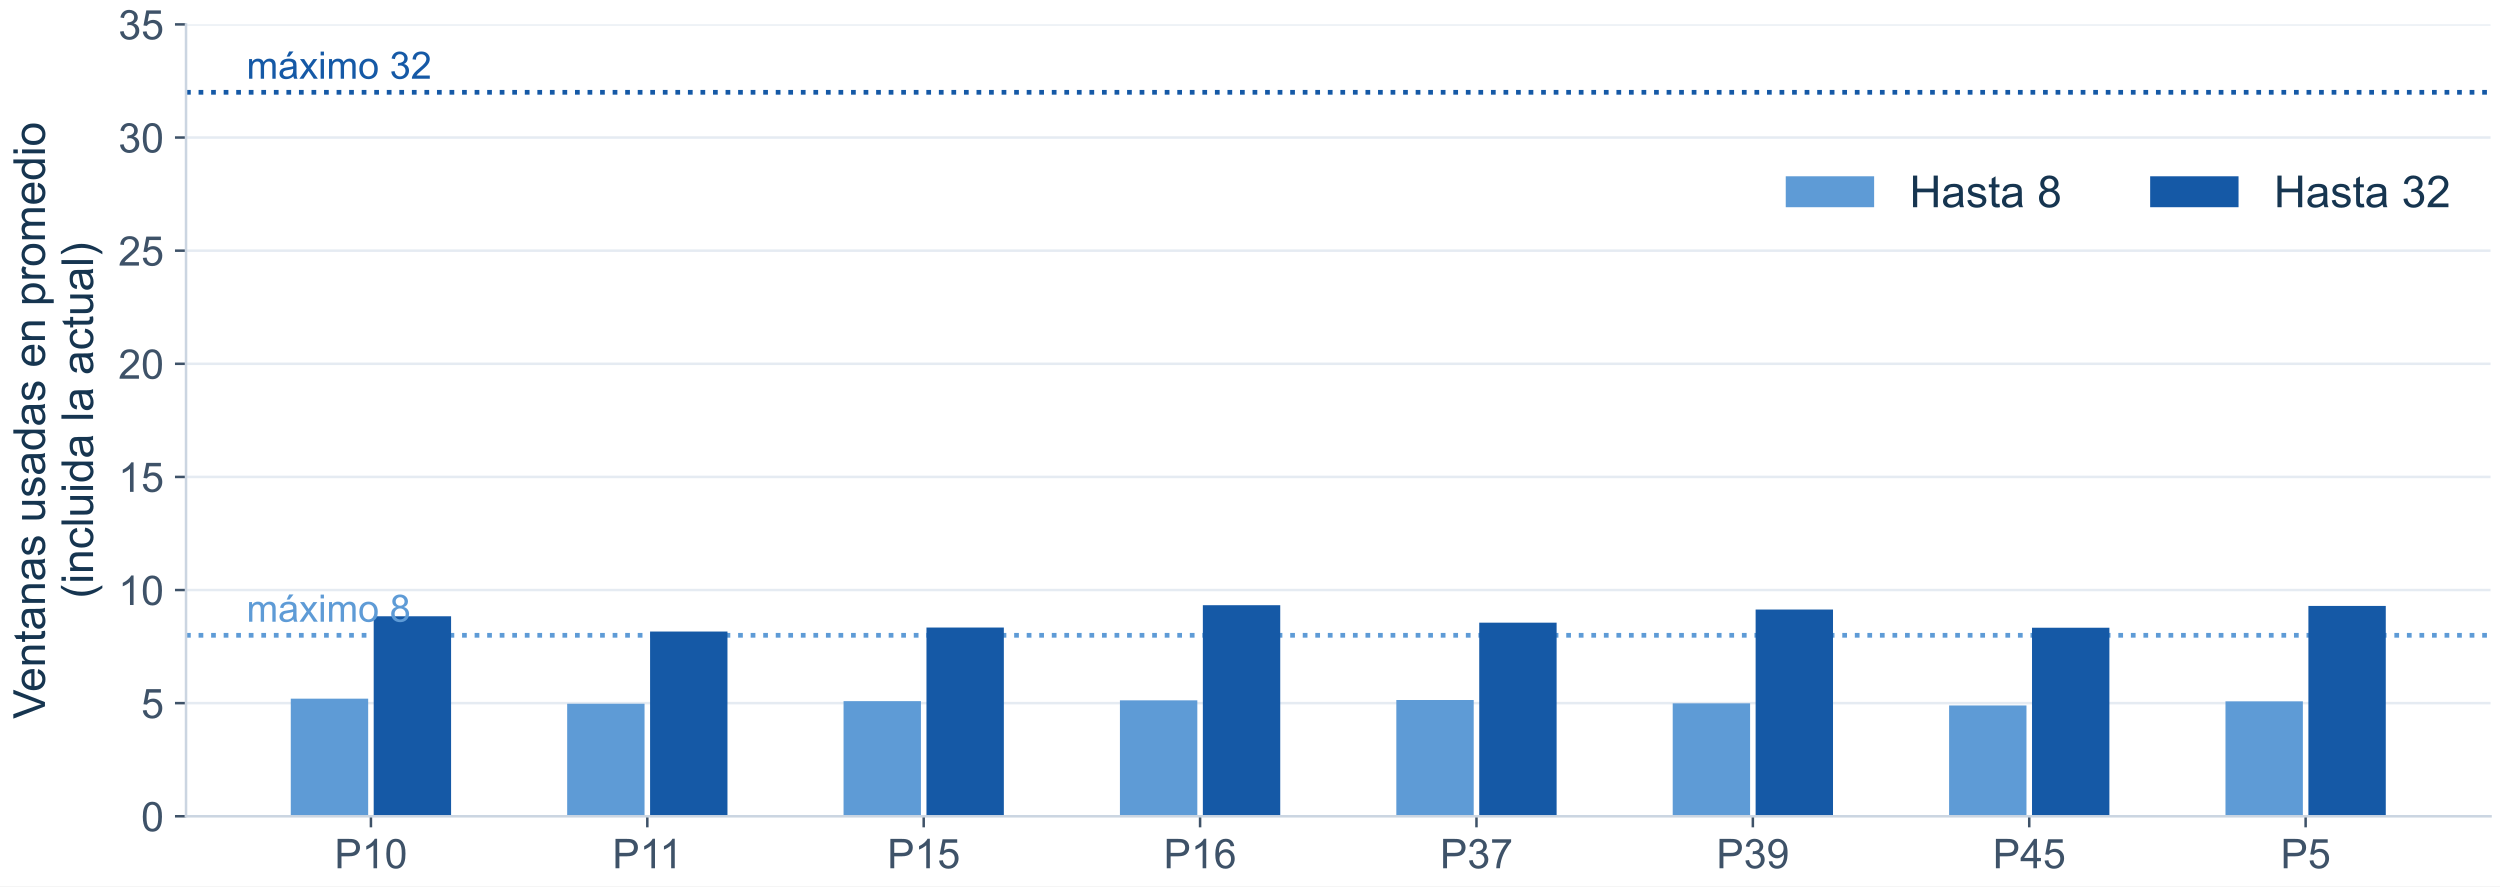
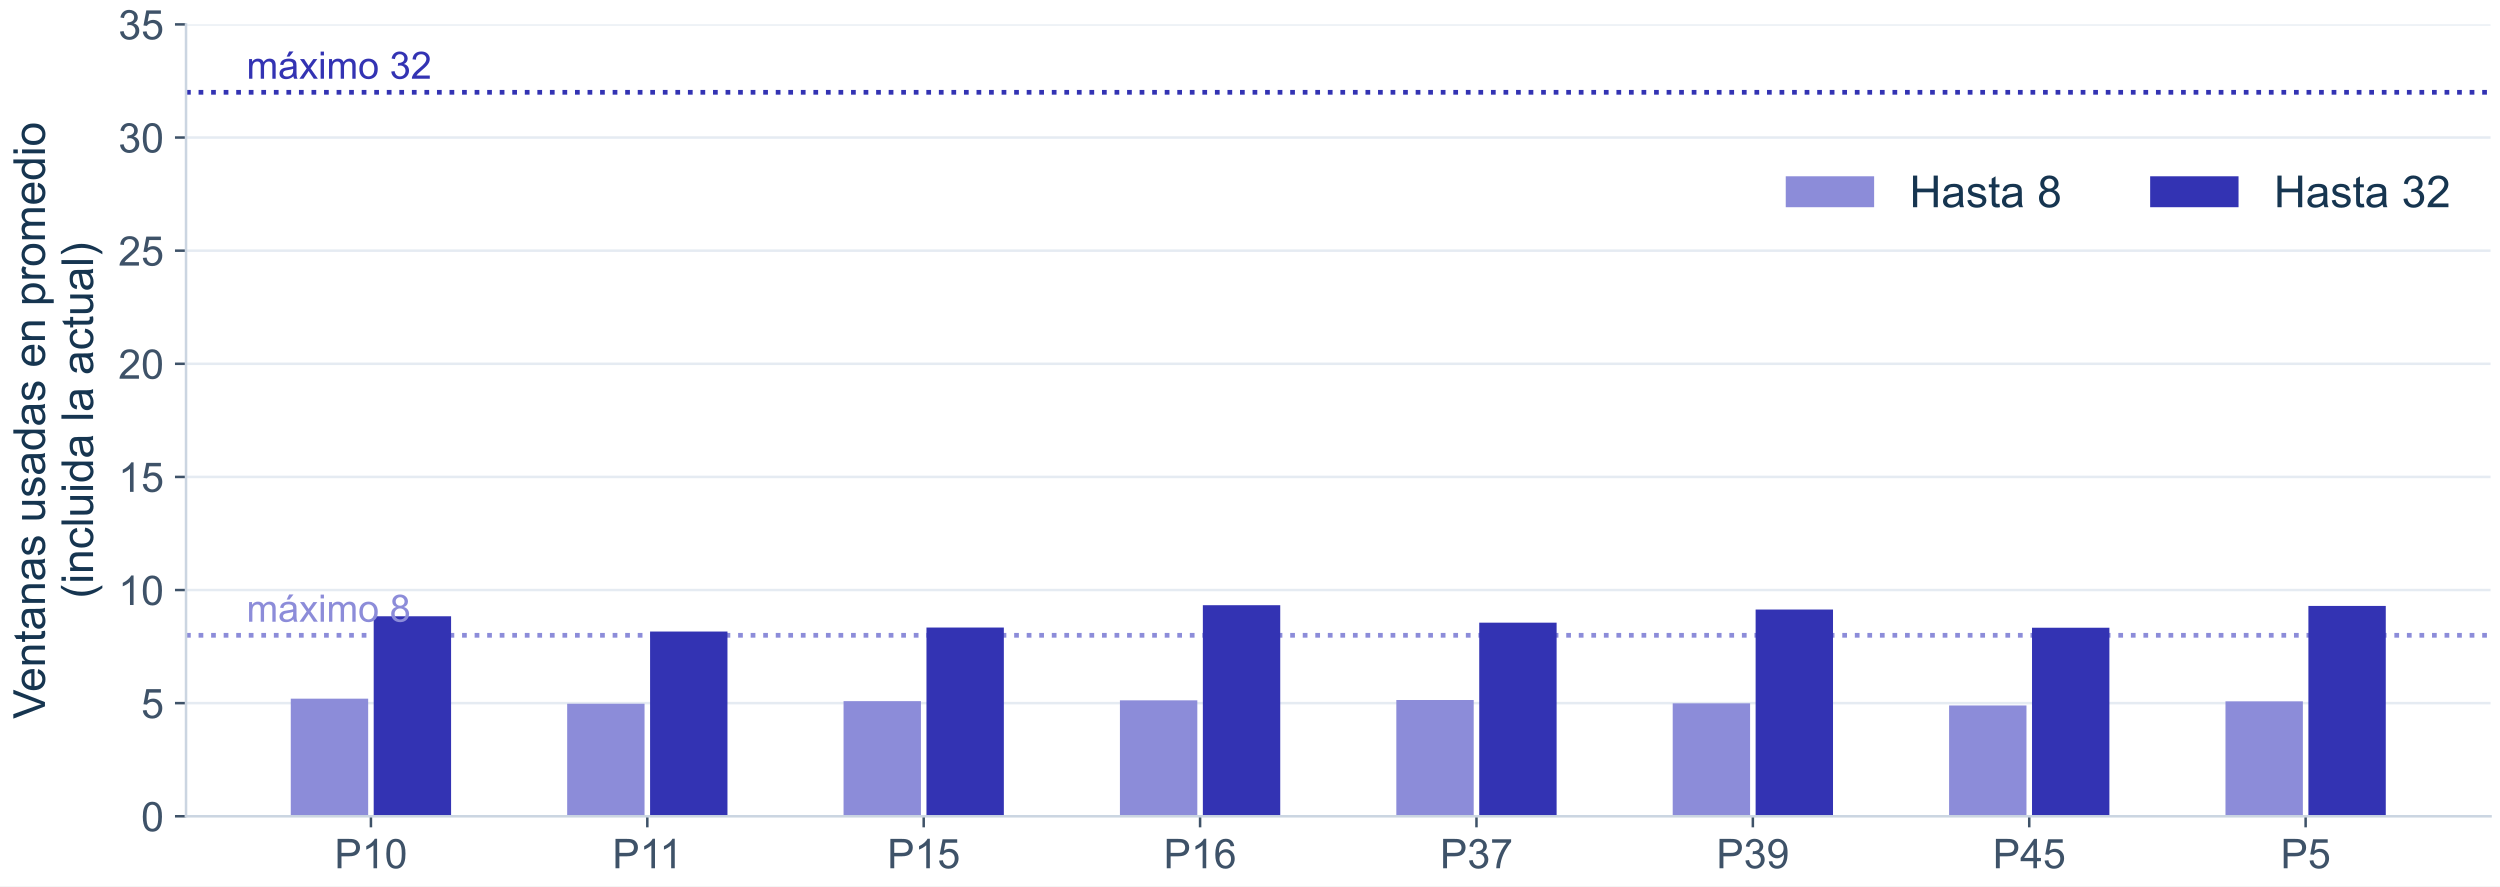
<svg xmlns="http://www.w3.org/2000/svg" xmlns:xlink="http://www.w3.org/1999/xlink" width="792pt" height="280.8pt" viewBox="0 0 792 280.8" version="1.1">
  <defs>
    <style type="text/css">*{stroke-linejoin: round; stroke-linecap: butt}</style>
  </defs>
  <g id="figure_1">
    <g id="patch_1">
      <path d="M 0 280.8  L 792 280.8  L 792 0  L 0 0  z " style="fill: #ffffff" />
    </g>
    <g id="axes_1">
      <g id="patch_2">
        <path d="M 58.934 258.6  L 789 258.6  L 789 7.732  L 58.934 7.732  z " style="fill: #ffffff" />
      </g>
      <g id="matplotlib.axis_1">
        <g id="xtick_1">
          <g id="line2d_1">
            <defs>
-               <path id="m95465fc41f" d="M 0 0  L 0 3.5  " style="stroke: #3e5268; stroke-width: 0.8" />
+               <path id="m0953c3f33c" d="M 0 0  L 0 3.5  " style="stroke: #3e5268; stroke-width: 0.8" />
            </defs>
            <g>
-               <use xlink:href="#m95465fc41f" x="117.51" y="258.6" style="fill: #3e5268; stroke: #3e5268; stroke-width: 0.8" />
+               <use xlink:href="#m0953c3f33c" x="117.51" y="258.6" style="fill: #3e5268; stroke: #3e5268; stroke-width: 0.8" />
            </g>
          </g>
          <g id="text_1">
            <g style="fill: #3e5268" transform="translate(105.9455 275.0639) scale(0.13 -0.13)">
              <defs>
                <path id="ArialMT-33" d="M 494 0  L 494 4581  L 2222 4581  Q 2678 4581 2919 4538  Q 3256 4481 3484 4323  Q 3713 4166 3852 3881  Q 3991 3597 3991 3256  Q 3991 2672 3619 2267  Q 3247 1863 2275 1863  L 1100 1863  L 1100 0  L 494 0  z M 1100 2403  L 2284 2403  Q 2872 2403 3119 2622  Q 3366 2841 3366 3238  Q 3366 3525 3220 3729  Q 3075 3934 2838 4000  Q 2684 4041 2272 4041  L 1100 4041  L 1100 2403  z " transform="scale(0.015625)" />
                <path id="ArialMT-14" d="M 2384 0  L 1822 0  L 1822 3584  Q 1619 3391 1289 3197  Q 959 3003 697 2906  L 697 3450  Q 1169 3672 1522 3987  Q 1875 4303 2022 4600  L 2384 4600  L 2384 0  z " transform="scale(0.015625)" />
                <path id="ArialMT-13" d="M 266 2259  Q 266 3072 433 3567  Q 600 4063 929 4331  Q 1259 4600 1759 4600  Q 2128 4600 2406 4451  Q 2684 4303 2865 4023  Q 3047 3744 3150 3342  Q 3253 2941 3253 2259  Q 3253 1453 3087 958  Q 2922 463 2592 192  Q 2263 -78 1759 -78  Q 1097 -78 719 397  Q 266 969 266 2259  z M 844 2259  Q 844 1131 1108 757  Q 1372 384 1759 384  Q 2147 384 2411 759  Q 2675 1134 2675 2259  Q 2675 3391 2411 3762  Q 2147 4134 1753 4134  Q 1366 4134 1134 3806  Q 844 3388 844 2259  z " transform="scale(0.015625)" />
              </defs>
              <use xlink:href="#ArialMT-33" />
              <use xlink:href="#ArialMT-14" transform="translate(66.70312 0)" />
              <use xlink:href="#ArialMT-13" transform="translate(122.3125 0)" />
            </g>
          </g>
        </g>
        <g id="xtick_2">
          <g id="line2d_2">
            <g>
-               <use xlink:href="#m95465fc41f" x="205.069" y="258.6" style="fill: #3e5268; stroke: #3e5268; stroke-width: 0.8" />
+               <use xlink:href="#m0953c3f33c" x="205.069" y="258.6" style="fill: #3e5268; stroke: #3e5268; stroke-width: 0.8" />
            </g>
          </g>
          <g id="text_2">
            <g style="fill: #3e5268" transform="translate(193.9869 275.0639) scale(0.13 -0.13)">
              <use xlink:href="#ArialMT-33" />
              <use xlink:href="#ArialMT-14" transform="translate(66.70312 0)" />
              <use xlink:href="#ArialMT-14" transform="translate(114.8906 0)" />
            </g>
          </g>
        </g>
        <g id="xtick_3">
          <g id="line2d_3">
            <g>
-               <use xlink:href="#m95465fc41f" x="292.628" y="258.6" style="fill: #3e5268; stroke: #3e5268; stroke-width: 0.8" />
+               <use xlink:href="#m0953c3f33c" x="292.628" y="258.6" style="fill: #3e5268; stroke: #3e5268; stroke-width: 0.8" />
            </g>
          </g>
          <g id="text_3">
            <g style="fill: #3e5268" transform="translate(281.0634 275.0639) scale(0.13 -0.13)">
              <defs>
                <path id="ArialMT-18" d="M 266 1200  L 856 1250  Q 922 819 1161 601  Q 1400 384 1738 384  Q 2144 384 2425 690  Q 2706 997 2706 1503  Q 2706 1984 2436 2262  Q 2166 2541 1728 2541  Q 1456 2541 1237 2417  Q 1019 2294 894 2097  L 366 2166  L 809 4519  L 3088 4519  L 3088 3981  L 1259 3981  L 1013 2750  Q 1425 3038 1878 3038  Q 2478 3038 2890 2622  Q 3303 2206 3303 1553  Q 3303 931 2941 478  Q 2500 -78 1738 -78  Q 1113 -78 717 272  Q 322 622 266 1200  z " transform="scale(0.015625)" />
              </defs>
              <use xlink:href="#ArialMT-33" />
              <use xlink:href="#ArialMT-14" transform="translate(66.70312 0)" />
              <use xlink:href="#ArialMT-18" transform="translate(122.3125 0)" />
            </g>
          </g>
        </g>
        <g id="xtick_4">
          <g id="line2d_4">
            <g>
-               <use xlink:href="#m95465fc41f" x="380.187" y="258.6" style="fill: #3e5268; stroke: #3e5268; stroke-width: 0.8" />
+               <use xlink:href="#m0953c3f33c" x="380.187" y="258.6" style="fill: #3e5268; stroke: #3e5268; stroke-width: 0.8" />
            </g>
          </g>
          <g id="text_4">
            <g style="fill: #3e5268" transform="translate(368.6223 275.0639) scale(0.13 -0.13)">
              <defs>
                <path id="ArialMT-19" d="M 3184 3459  L 2625 3416  Q 2550 3747 2413 3897  Q 2184 4138 1850 4138  Q 1581 4138 1378 3988  Q 1113 3794 959 3422  Q 806 3050 800 2363  Q 1003 2672 1297 2822  Q 1591 2972 1913 2972  Q 2475 2972 2870 2558  Q 3266 2144 3266 1488  Q 3266 1056 3080 686  Q 2894 316 2569 119  Q 2244 -78 1831 -78  Q 1128 -78 684 439  Q 241 956 241 2144  Q 241 3472 731 4075  Q 1159 4600 1884 4600  Q 2425 4600 2770 4297  Q 3116 3994 3184 3459  z M 888 1484  Q 888 1194 1011 928  Q 1134 663 1356 523  Q 1578 384 1822 384  Q 2178 384 2434 671  Q 2691 959 2691 1453  Q 2691 1928 2437 2201  Q 2184 2475 1800 2475  Q 1419 2475 1153 2201  Q 888 1928 888 1484  z " transform="scale(0.015625)" />
              </defs>
              <use xlink:href="#ArialMT-33" />
              <use xlink:href="#ArialMT-14" transform="translate(66.70312 0)" />
              <use xlink:href="#ArialMT-19" transform="translate(122.3125 0)" />
            </g>
          </g>
        </g>
        <g id="xtick_5">
          <g id="line2d_5">
            <g>
-               <use xlink:href="#m95465fc41f" x="467.746" y="258.6" style="fill: #3e5268; stroke: #3e5268; stroke-width: 0.8" />
+               <use xlink:href="#m0953c3f33c" x="467.746" y="258.6" style="fill: #3e5268; stroke: #3e5268; stroke-width: 0.8" />
            </g>
          </g>
          <g id="text_5">
            <g style="fill: #3e5268" transform="translate(456.1812 275.0639) scale(0.13 -0.13)">
              <defs>
                <path id="ArialMT-16" d="M 269 1209  L 831 1284  Q 928 806 1161 595  Q 1394 384 1728 384  Q 2125 384 2398 659  Q 2672 934 2672 1341  Q 2672 1728 2419 1979  Q 2166 2231 1775 2231  Q 1616 2231 1378 2169  L 1441 2663  Q 1497 2656 1531 2656  Q 1891 2656 2178 2843  Q 2466 3031 2466 3422  Q 2466 3731 2256 3934  Q 2047 4138 1716 4138  Q 1388 4138 1169 3931  Q 950 3725 888 3313  L 325 3413  Q 428 3978 793 4289  Q 1159 4600 1703 4600  Q 2078 4600 2393 4439  Q 2709 4278 2876 4000  Q 3044 3722 3044 3409  Q 3044 3113 2884 2869  Q 2725 2625 2413 2481  Q 2819 2388 3044 2092  Q 3269 1797 3269 1353  Q 3269 753 2831 336  Q 2394 -81 1725 -81  Q 1122 -81 723 278  Q 325 638 269 1209  z " transform="scale(0.015625)" />
                <path id="ArialMT-1a" d="M 303 3981  L 303 4522  L 3269 4522  L 3269 4084  Q 2831 3619 2401 2847  Q 1972 2075 1738 1259  Q 1569 684 1522 0  L 944 0  Q 953 541 1156 1306  Q 1359 2072 1739 2783  Q 2119 3494 2547 3981  L 303 3981  z " transform="scale(0.015625)" />
              </defs>
              <use xlink:href="#ArialMT-33" />
              <use xlink:href="#ArialMT-16" transform="translate(66.70312 0)" />
              <use xlink:href="#ArialMT-1a" transform="translate(122.3125 0)" />
            </g>
          </g>
        </g>
        <g id="xtick_6">
          <g id="line2d_6">
            <g>
-               <use xlink:href="#m95465fc41f" x="555.305" y="258.6" style="fill: #3e5268; stroke: #3e5268; stroke-width: 0.8" />
+               <use xlink:href="#m0953c3f33c" x="555.305" y="258.6" style="fill: #3e5268; stroke: #3e5268; stroke-width: 0.8" />
            </g>
          </g>
          <g id="text_6">
            <g style="fill: #3e5268" transform="translate(543.7401 275.0639) scale(0.13 -0.13)">
              <defs>
                <path id="ArialMT-1c" d="M 350 1059  L 891 1109  Q 959 728 1153 556  Q 1347 384 1650 384  Q 1909 384 2104 503  Q 2300 622 2425 820  Q 2550 1019 2634 1356  Q 2719 1694 2719 2044  Q 2719 2081 2716 2156  Q 2547 1888 2255 1720  Q 1963 1553 1622 1553  Q 1053 1553 659 1965  Q 266 2378 266 3053  Q 266 3750 677 4175  Q 1088 4600 1706 4600  Q 2153 4600 2523 4359  Q 2894 4119 3086 3673  Q 3278 3228 3278 2384  Q 3278 1506 3087 986  Q 2897 466 2520 194  Q 2144 -78 1638 -78  Q 1100 -78 759 220  Q 419 519 350 1059  z M 2653 3081  Q 2653 3566 2395 3850  Q 2138 4134 1775 4134  Q 1400 4134 1122 3828  Q 844 3522 844 3034  Q 844 2597 1108 2323  Q 1372 2050 1759 2050  Q 2150 2050 2401 2323  Q 2653 2597 2653 3081  z " transform="scale(0.015625)" />
              </defs>
              <use xlink:href="#ArialMT-33" />
              <use xlink:href="#ArialMT-16" transform="translate(66.70312 0)" />
              <use xlink:href="#ArialMT-1c" transform="translate(122.3125 0)" />
            </g>
          </g>
        </g>
        <g id="xtick_7">
          <g id="line2d_7">
            <g>
-               <use xlink:href="#m95465fc41f" x="642.864" y="258.6" style="fill: #3e5268; stroke: #3e5268; stroke-width: 0.8" />
+               <use xlink:href="#m0953c3f33c" x="642.864" y="258.6" style="fill: #3e5268; stroke: #3e5268; stroke-width: 0.8" />
            </g>
          </g>
          <g id="text_7">
            <g style="fill: #3e5268" transform="translate(631.299 275.0639) scale(0.13 -0.13)">
              <defs>
                <path id="ArialMT-17" d="M 2069 0  L 2069 1097  L 81 1097  L 81 1613  L 2172 4581  L 2631 4581  L 2631 1613  L 3250 1613  L 3250 1097  L 2631 1097  L 2631 0  L 2069 0  z M 2069 1613  L 2069 3678  L 634 1613  L 2069 1613  z " transform="scale(0.015625)" />
              </defs>
              <use xlink:href="#ArialMT-33" />
              <use xlink:href="#ArialMT-17" transform="translate(66.70312 0)" />
              <use xlink:href="#ArialMT-18" transform="translate(122.3125 0)" />
            </g>
          </g>
        </g>
        <g id="xtick_8">
          <g id="line2d_8">
            <g>
-               <use xlink:href="#m95465fc41f" x="730.423" y="258.6" style="fill: #3e5268; stroke: #3e5268; stroke-width: 0.8" />
+               <use xlink:href="#m0953c3f33c" x="730.423" y="258.6" style="fill: #3e5268; stroke: #3e5268; stroke-width: 0.8" />
            </g>
          </g>
          <g id="text_8">
            <g style="fill: #3e5268" transform="translate(722.4725 275.0639) scale(0.13 -0.13)">
              <use xlink:href="#ArialMT-33" />
              <use xlink:href="#ArialMT-18" transform="translate(66.70312 0)" />
            </g>
          </g>
        </g>
      </g>
      <g id="matplotlib.axis_2">
        <g id="ytick_1">
          <g id="line2d_9">
-             <path d="M 58.934 258.6  L 789 258.6  " clip-path="url(#p3e36b0974a)" style="fill: none; stroke: #e5ebf2; stroke-width: 0.8; stroke-linecap: square" />
+             <path d="M 58.934 258.6  L 789 258.6  " clip-path="url(#pdff9486989)" style="fill: none; stroke: #e5ebf2; stroke-width: 0.8; stroke-linecap: square" />
          </g>
          <g id="line2d_10">
            <defs>
-               <path id="ma6f03c4568" d="M 0 0  L -3.5 0  " style="stroke: #3e5268; stroke-width: 0.8" />
+               <path id="m331d950fe9" d="M 0 0  L -3.5 0  " style="stroke: #3e5268; stroke-width: 0.8" />
            </defs>
            <g>
-               <use xlink:href="#ma6f03c4568" x="58.934" y="258.6" style="fill: #3e5268; stroke: #3e5268; stroke-width: 0.8" />
+               <use xlink:href="#m331d950fe9" x="58.934" y="258.6" style="fill: #3e5268; stroke: #3e5268; stroke-width: 0.8" />
            </g>
          </g>
          <g id="text_9">
            <g style="fill: #3e5268" transform="translate(44.70434 263.3317) scale(0.13 -0.13)">
              <use xlink:href="#ArialMT-13" />
            </g>
          </g>
        </g>
        <g id="ytick_2">
          <g id="line2d_11">
-             <path d="M 58.934 222.761  L 789 222.761  " clip-path="url(#p3e36b0974a)" style="fill: none; stroke: #e5ebf2; stroke-width: 0.8; stroke-linecap: square" />
+             <path d="M 58.934 222.761  L 789 222.761  " clip-path="url(#pdff9486989)" style="fill: none; stroke: #e5ebf2; stroke-width: 0.8; stroke-linecap: square" />
          </g>
          <g id="line2d_12">
            <g>
-               <use xlink:href="#ma6f03c4568" x="58.934" y="222.761" style="fill: #3e5268; stroke: #3e5268; stroke-width: 0.8" />
+               <use xlink:href="#m331d950fe9" x="58.934" y="222.761" style="fill: #3e5268; stroke: #3e5268; stroke-width: 0.8" />
            </g>
          </g>
          <g id="text_10">
            <g style="fill: #3e5268" transform="translate(44.70434 227.4936) scale(0.13 -0.13)">
              <use xlink:href="#ArialMT-18" />
            </g>
          </g>
        </g>
        <g id="ytick_3">
          <g id="line2d_13">
-             <path d="M 58.934 186.923  L 789 186.923  " clip-path="url(#p3e36b0974a)" style="fill: none; stroke: #e5ebf2; stroke-width: 0.8; stroke-linecap: square" />
+             <path d="M 58.934 186.923  L 789 186.923  " clip-path="url(#pdff9486989)" style="fill: none; stroke: #e5ebf2; stroke-width: 0.8; stroke-linecap: square" />
          </g>
          <g id="line2d_14">
            <g>
-               <use xlink:href="#ma6f03c4568" x="58.934" y="186.923" style="fill: #3e5268; stroke: #3e5268; stroke-width: 0.8" />
+               <use xlink:href="#m331d950fe9" x="58.934" y="186.923" style="fill: #3e5268; stroke: #3e5268; stroke-width: 0.8" />
            </g>
          </g>
          <g id="text_11">
            <g style="fill: #3e5268" transform="translate(37.47512 191.6554) scale(0.13 -0.13)">
              <use xlink:href="#ArialMT-14" />
              <use xlink:href="#ArialMT-13" transform="translate(55.60938 0)" />
            </g>
          </g>
        </g>
        <g id="ytick_4">
          <g id="line2d_15">
-             <path d="M 58.934 151.085  L 789 151.085  " clip-path="url(#p3e36b0974a)" style="fill: none; stroke: #e5ebf2; stroke-width: 0.8; stroke-linecap: square" />
+             <path d="M 58.934 151.085  L 789 151.085  " clip-path="url(#pdff9486989)" style="fill: none; stroke: #e5ebf2; stroke-width: 0.8; stroke-linecap: square" />
          </g>
          <g id="line2d_16">
            <g>
-               <use xlink:href="#ma6f03c4568" x="58.934" y="151.085" style="fill: #3e5268; stroke: #3e5268; stroke-width: 0.8" />
+               <use xlink:href="#m331d950fe9" x="58.934" y="151.085" style="fill: #3e5268; stroke: #3e5268; stroke-width: 0.8" />
            </g>
          </g>
          <g id="text_12">
            <g style="fill: #3e5268" transform="translate(37.47512 155.8173) scale(0.13 -0.13)">
              <use xlink:href="#ArialMT-14" />
              <use xlink:href="#ArialMT-18" transform="translate(55.60938 0)" />
            </g>
          </g>
        </g>
        <g id="ytick_5">
          <g id="line2d_17">
-             <path d="M 58.934 115.247  L 789 115.247  " clip-path="url(#p3e36b0974a)" style="fill: none; stroke: #e5ebf2; stroke-width: 0.8; stroke-linecap: square" />
+             <path d="M 58.934 115.247  L 789 115.247  " clip-path="url(#pdff9486989)" style="fill: none; stroke: #e5ebf2; stroke-width: 0.8; stroke-linecap: square" />
          </g>
          <g id="line2d_18">
            <g>
-               <use xlink:href="#ma6f03c4568" x="58.934" y="115.247" style="fill: #3e5268; stroke: #3e5268; stroke-width: 0.8" />
+               <use xlink:href="#m331d950fe9" x="58.934" y="115.247" style="fill: #3e5268; stroke: #3e5268; stroke-width: 0.8" />
            </g>
          </g>
          <g id="text_13">
            <g style="fill: #3e5268" transform="translate(37.47512 119.9791) scale(0.13 -0.13)">
              <defs>
                <path id="ArialMT-15" d="M 3222 541  L 3222 0  L 194 0  Q 188 203 259 391  Q 375 700 629 1000  Q 884 1300 1366 1694  Q 2113 2306 2375 2664  Q 2638 3022 2638 3341  Q 2638 3675 2398 3904  Q 2159 4134 1775 4134  Q 1369 4134 1125 3890  Q 881 3647 878 3216  L 300 3275  Q 359 3922 746 4261  Q 1134 4600 1788 4600  Q 2447 4600 2831 4234  Q 3216 3869 3216 3328  Q 3216 3053 3103 2787  Q 2991 2522 2730 2228  Q 2469 1934 1863 1422  Q 1356 997 1212 845  Q 1069 694 975 541  L 3222 541  z " transform="scale(0.015625)" />
              </defs>
              <use xlink:href="#ArialMT-15" />
              <use xlink:href="#ArialMT-13" transform="translate(55.60938 0)" />
            </g>
          </g>
        </g>
        <g id="ytick_6">
          <g id="line2d_19">
-             <path d="M 58.934 79.409  L 789 79.409  " clip-path="url(#p3e36b0974a)" style="fill: none; stroke: #e5ebf2; stroke-width: 0.8; stroke-linecap: square" />
+             <path d="M 58.934 79.409  L 789 79.409  " clip-path="url(#pdff9486989)" style="fill: none; stroke: #e5ebf2; stroke-width: 0.8; stroke-linecap: square" />
          </g>
          <g id="line2d_20">
            <g>
-               <use xlink:href="#ma6f03c4568" x="58.934" y="79.409" style="fill: #3e5268; stroke: #3e5268; stroke-width: 0.8" />
+               <use xlink:href="#m331d950fe9" x="58.934" y="79.409" style="fill: #3e5268; stroke: #3e5268; stroke-width: 0.8" />
            </g>
          </g>
          <g id="text_14">
            <g style="fill: #3e5268" transform="translate(37.47512 84.14092) scale(0.13 -0.13)">
              <use xlink:href="#ArialMT-15" />
              <use xlink:href="#ArialMT-18" transform="translate(55.60938 0)" />
            </g>
          </g>
        </g>
        <g id="ytick_7">
          <g id="line2d_21">
-             <path d="M 58.934 43.571  L 789 43.571  " clip-path="url(#p3e36b0974a)" style="fill: none; stroke: #e5ebf2; stroke-width: 0.8; stroke-linecap: square" />
+             <path d="M 58.934 43.571  L 789 43.571  " clip-path="url(#pdff9486989)" style="fill: none; stroke: #e5ebf2; stroke-width: 0.8; stroke-linecap: square" />
          </g>
          <g id="line2d_22">
            <g>
-               <use xlink:href="#ma6f03c4568" x="58.934" y="43.571" style="fill: #3e5268; stroke: #3e5268; stroke-width: 0.8" />
+               <use xlink:href="#m331d950fe9" x="58.934" y="43.571" style="fill: #3e5268; stroke: #3e5268; stroke-width: 0.8" />
            </g>
          </g>
          <g id="text_15">
            <g style="fill: #3e5268" transform="translate(37.47512 48.30276) scale(0.13 -0.13)">
              <use xlink:href="#ArialMT-16" />
              <use xlink:href="#ArialMT-13" transform="translate(55.60938 0)" />
            </g>
          </g>
        </g>
        <g id="ytick_8">
          <g id="line2d_23">
-             <path d="M 58.934 7.732  L 789 7.732  " clip-path="url(#p3e36b0974a)" style="fill: none; stroke: #e5ebf2; stroke-width: 0.8; stroke-linecap: square" />
+             <path d="M 58.934 7.732  L 789 7.732  " clip-path="url(#pdff9486989)" style="fill: none; stroke: #e5ebf2; stroke-width: 0.8; stroke-linecap: square" />
          </g>
          <g id="line2d_24">
            <g>
-               <use xlink:href="#ma6f03c4568" x="58.934" y="7.732" style="fill: #3e5268; stroke: #3e5268; stroke-width: 0.8" />
+               <use xlink:href="#m331d950fe9" x="58.934" y="7.732" style="fill: #3e5268; stroke: #3e5268; stroke-width: 0.8" />
            </g>
          </g>
          <g id="text_16">
            <g style="fill: #3e5268" transform="translate(37.47512 12.46459) scale(0.13 -0.13)">
              <use xlink:href="#ArialMT-16" />
              <use xlink:href="#ArialMT-18" transform="translate(55.60938 0)" />
            </g>
          </g>
        </g>
        <g id="text_17">
          <g style="fill: #163550" transform="translate(14.24194 227.7272) rotate(-90) scale(0.14 -0.14)">
            <defs>
              <path id="ArialMT-39" d="M 1803 0  L 28 4581  L 684 4581  L 1875 1253  Q 2019 853 2116 503  Q 2222 878 2363 1253  L 3600 4581  L 4219 4581  L 2425 0  L 1803 0  z " transform="scale(0.015625)" />
              <path id="ArialMT-48" d="M 2694 1069  L 3275 997  Q 3138 488 2766 206  Q 2394 -75 1816 -75  Q 1088 -75 661 373  Q 234 822 234 1631  Q 234 2469 665 2931  Q 1097 3394 1784 3394  Q 2450 3394 2872 2941  Q 3294 2488 3294 1666  Q 3294 1616 3291 1516  L 816 1516  Q 847 969 1125 678  Q 1403 388 1819 388  Q 2128 388 2347 550  Q 2566 713 2694 1069  z M 847 1978  L 2700 1978  Q 2663 2397 2488 2606  Q 2219 2931 1791 2931  Q 1403 2931 1139 2672  Q 875 2413 847 1978  z " transform="scale(0.015625)" />
              <path id="ArialMT-51" d="M 422 0  L 422 3319  L 928 3319  L 928 2847  Q 1294 3394 1984 3394  Q 2284 3394 2536 3286  Q 2788 3178 2913 3003  Q 3038 2828 3088 2588  Q 3119 2431 3119 2041  L 3119 0  L 2556 0  L 2556 2019  Q 2556 2363 2490 2533  Q 2425 2703 2258 2804  Q 2091 2906 1866 2906  Q 1506 2906 1245 2678  Q 984 2450 984 1813  L 984 0  L 422 0  z " transform="scale(0.015625)" />
              <path id="ArialMT-57" d="M 1650 503  L 1731 6  Q 1494 -44 1306 -44  Q 1000 -44 831 53  Q 663 150 594 308  Q 525 466 525 972  L 525 2881  L 113 2881  L 113 3319  L 525 3319  L 525 4141  L 1084 4478  L 1084 3319  L 1650 3319  L 1650 2881  L 1084 2881  L 1084 941  Q 1084 700 1114 631  Q 1144 563 1211 522  Q 1278 481 1403 481  Q 1497 481 1650 503  z " transform="scale(0.015625)" />
              <path id="ArialMT-44" d="M 2588 409  Q 2275 144 1986 34  Q 1697 -75 1366 -75  Q 819 -75 525 192  Q 231 459 231 875  Q 231 1119 342 1320  Q 453 1522 633 1644  Q 813 1766 1038 1828  Q 1203 1872 1538 1913  Q 2219 1994 2541 2106  Q 2544 2222 2544 2253  Q 2544 2597 2384 2738  Q 2169 2928 1744 2928  Q 1347 2928 1158 2789  Q 969 2650 878 2297  L 328 2372  Q 403 2725 575 2942  Q 747 3159 1072 3276  Q 1397 3394 1825 3394  Q 2250 3394 2515 3294  Q 2781 3194 2906 3042  Q 3031 2891 3081 2659  Q 3109 2516 3109 2141  L 3109 1391  Q 3109 606 3145 398  Q 3181 191 3288 0  L 2700 0  Q 2613 175 2588 409  z M 2541 1666  Q 2234 1541 1622 1453  Q 1275 1403 1131 1340  Q 988 1278 909 1158  Q 831 1038 831 891  Q 831 666 1001 516  Q 1172 366 1500 366  Q 1825 366 2078 508  Q 2331 650 2450 897  Q 2541 1088 2541 1459  L 2541 1666  z " transform="scale(0.015625)" />
              <path id="ArialMT-56" d="M 197 991  L 753 1078  Q 800 744 1014 566  Q 1228 388 1613 388  Q 2000 388 2187 545  Q 2375 703 2375 916  Q 2375 1106 2209 1216  Q 2094 1291 1634 1406  Q 1016 1563 777 1677  Q 538 1791 414 1992  Q 291 2194 291 2438  Q 291 2659 392 2848  Q 494 3038 669 3163  Q 800 3259 1026 3326  Q 1253 3394 1513 3394  Q 1903 3394 2198 3281  Q 2494 3169 2634 2976  Q 2775 2784 2828 2463  L 2278 2388  Q 2241 2644 2061 2787  Q 1881 2931 1553 2931  Q 1166 2931 1000 2803  Q 834 2675 834 2503  Q 834 2394 903 2306  Q 972 2216 1119 2156  Q 1203 2125 1616 2013  Q 2213 1853 2448 1751  Q 2684 1650 2818 1456  Q 2953 1263 2953 975  Q 2953 694 2789 445  Q 2625 197 2315 61  Q 2006 -75 1616 -75  Q 969 -75 630 194  Q 291 463 197 991  z " transform="scale(0.015625)" />
              <path id="ArialMT-3" transform="scale(0.015625)" />
              <path id="ArialMT-58" d="M 2597 0  L 2597 488  Q 2209 -75 1544 -75  Q 1250 -75 995 37  Q 741 150 617 320  Q 494 491 444 738  Q 409 903 409 1263  L 409 3319  L 972 3319  L 972 1478  Q 972 1038 1006 884  Q 1059 663 1231 536  Q 1403 409 1656 409  Q 1909 409 2131 539  Q 2353 669 2445 892  Q 2538 1116 2538 1541  L 2538 3319  L 3100 3319  L 3100 0  L 2597 0  z " transform="scale(0.015625)" />
              <path id="ArialMT-47" d="M 2575 0  L 2575 419  Q 2259 -75 1647 -75  Q 1250 -75 917 144  Q 584 363 401 755  Q 219 1147 219 1656  Q 219 2153 384 2558  Q 550 2963 881 3178  Q 1213 3394 1622 3394  Q 1922 3394 2156 3267  Q 2391 3141 2538 2938  L 2538 4581  L 3097 4581  L 3097 0  L 2575 0  z M 797 1656  Q 797 1019 1065 703  Q 1334 388 1700 388  Q 2069 388 2326 689  Q 2584 991 2584 1609  Q 2584 2291 2321 2609  Q 2059 2928 1675 2928  Q 1300 2928 1048 2622  Q 797 2316 797 1656  z " transform="scale(0.015625)" />
              <path id="ArialMT-53" d="M 422 -1272  L 422 3319  L 934 3319  L 934 2888  Q 1116 3141 1344 3267  Q 1572 3394 1897 3394  Q 2322 3394 2647 3175  Q 2972 2956 3137 2557  Q 3303 2159 3303 1684  Q 3303 1175 3120 767  Q 2938 359 2589 142  Q 2241 -75 1856 -75  Q 1575 -75 1351 44  Q 1128 163 984 344  L 984 -1272  L 422 -1272  z M 931 1641  Q 931 1000 1190 694  Q 1450 388 1819 388  Q 2194 388 2461 705  Q 2728 1022 2728 1688  Q 2728 2322 2467 2637  Q 2206 2953 1844 2953  Q 1484 2953 1207 2617  Q 931 2281 931 1641  z " transform="scale(0.015625)" />
              <path id="ArialMT-55" d="M 416 0  L 416 3319  L 922 3319  L 922 2816  Q 1116 3169 1280 3281  Q 1444 3394 1641 3394  Q 1925 3394 2219 3213  L 2025 2691  Q 1819 2813 1613 2813  Q 1428 2813 1281 2702  Q 1134 2591 1072 2394  Q 978 2094 978 1738  L 978 0  L 416 0  z " transform="scale(0.015625)" />
              <path id="ArialMT-52" d="M 213 1659  Q 213 2581 725 3025  Q 1153 3394 1769 3394  Q 2453 3394 2887 2945  Q 3322 2497 3322 1706  Q 3322 1066 3130 698  Q 2938 331 2570 128  Q 2203 -75 1769 -75  Q 1072 -75 642 372  Q 213 819 213 1659  z M 791 1659  Q 791 1022 1069 705  Q 1347 388 1769 388  Q 2188 388 2466 706  Q 2744 1025 2744 1678  Q 2744 2294 2464 2611  Q 2184 2928 1769 2928  Q 1347 2928 1069 2612  Q 791 2297 791 1659  z " transform="scale(0.015625)" />
              <path id="ArialMT-50" d="M 422 0  L 422 3319  L 925 3319  L 925 2853  Q 1081 3097 1340 3245  Q 1600 3394 1931 3394  Q 2300 3394 2536 3241  Q 2772 3088 2869 2813  Q 3263 3394 3894 3394  Q 4388 3394 4653 3120  Q 4919 2847 4919 2278  L 4919 0  L 4359 0  L 4359 2091  Q 4359 2428 4304 2576  Q 4250 2725 4106 2815  Q 3963 2906 3769 2906  Q 3419 2906 3187 2673  Q 2956 2441 2956 1928  L 2956 0  L 2394 0  L 2394 2156  Q 2394 2531 2256 2718  Q 2119 2906 1806 2906  Q 1569 2906 1367 2781  Q 1166 2656 1075 2415  Q 984 2175 984 1722  L 984 0  L 422 0  z " transform="scale(0.015625)" />
              <path id="ArialMT-4c" d="M 425 3934  L 425 4581  L 988 4581  L 988 3934  L 425 3934  z M 425 0  L 425 3319  L 988 3319  L 988 0  L 425 0  z " transform="scale(0.015625)" />
            </defs>
            <use xlink:href="#ArialMT-39" />
            <use xlink:href="#ArialMT-48" transform="translate(61.1875 0)" />
            <use xlink:href="#ArialMT-51" transform="translate(116.7969 0)" />
            <use xlink:href="#ArialMT-57" transform="translate(172.4062 0)" />
            <use xlink:href="#ArialMT-44" transform="translate(200.1875 0)" />
            <use xlink:href="#ArialMT-51" transform="translate(255.7969 0)" />
            <use xlink:href="#ArialMT-44" transform="translate(311.4062 0)" />
            <use xlink:href="#ArialMT-56" transform="translate(367.0156 0)" />
            <use xlink:href="#ArialMT-3" transform="translate(417.0156 0)" />
            <use xlink:href="#ArialMT-58" transform="translate(444.7969 0)" />
            <use xlink:href="#ArialMT-56" transform="translate(500.4062 0)" />
            <use xlink:href="#ArialMT-44" transform="translate(550.4062 0)" />
            <use xlink:href="#ArialMT-47" transform="translate(606.0156 0)" />
            <use xlink:href="#ArialMT-44" transform="translate(661.625 0)" />
            <use xlink:href="#ArialMT-56" transform="translate(717.2344 0)" />
            <use xlink:href="#ArialMT-3" transform="translate(767.2344 0)" />
            <use xlink:href="#ArialMT-48" transform="translate(795.0156 0)" />
            <use xlink:href="#ArialMT-51" transform="translate(850.625 0)" />
            <use xlink:href="#ArialMT-3" transform="translate(906.2344 0)" />
            <use xlink:href="#ArialMT-53" transform="translate(934.0156 0)" />
            <use xlink:href="#ArialMT-55" transform="translate(989.625 0)" />
            <use xlink:href="#ArialMT-52" transform="translate(1022.922 0)" />
            <use xlink:href="#ArialMT-50" transform="translate(1078.531 0)" />
            <use xlink:href="#ArialMT-48" transform="translate(1161.828 0)" />
            <use xlink:href="#ArialMT-47" transform="translate(1217.438 0)" />
            <use xlink:href="#ArialMT-4c" transform="translate(1273.047 0)" />
            <use xlink:href="#ArialMT-52" transform="translate(1295.266 0)" />
          </g>
          <g style="fill: #163550" transform="translate(29.47924 189.5794) rotate(-90) scale(0.14 -0.14)">
            <defs>
              <path id="ArialMT-b" d="M 1497 -1347  Q 1031 -759 709 28  Q 388 816 388 1659  Q 388 2403 628 3084  Q 909 3875 1497 4659  L 1900 4659  Q 1522 4009 1400 3731  Q 1209 3300 1100 2831  Q 966 2247 966 1656  Q 966 153 1900 -1347  L 1497 -1347  z " transform="scale(0.015625)" />
              <path id="ArialMT-46" d="M 2588 1216  L 3141 1144  Q 3050 572 2676 248  Q 2303 -75 1759 -75  Q 1078 -75 664 370  Q 250 816 250 1647  Q 250 2184 428 2587  Q 606 2991 970 3192  Q 1334 3394 1763 3394  Q 2303 3394 2647 3120  Q 2991 2847 3088 2344  L 2541 2259  Q 2463 2594 2264 2762  Q 2066 2931 1784 2931  Q 1359 2931 1093 2626  Q 828 2322 828 1663  Q 828 994 1084 691  Q 1341 388 1753 388  Q 2084 388 2306 591  Q 2528 794 2588 1216  z " transform="scale(0.015625)" />
              <path id="ArialMT-4f" d="M 409 0  L 409 4581  L 972 4581  L 972 0  L 409 0  z " transform="scale(0.015625)" />
              <path id="ArialMT-c" d="M 791 -1347  L 388 -1347  Q 1322 153 1322 1656  Q 1322 2244 1188 2822  Q 1081 3291 891 3722  Q 769 4003 388 4659  L 791 4659  Q 1378 3875 1659 3084  Q 1900 2403 1900 1659  Q 1900 816 1576 28  Q 1253 -759 791 -1347  z " transform="scale(0.015625)" />
            </defs>
            <use xlink:href="#ArialMT-b" />
            <use xlink:href="#ArialMT-4c" transform="translate(33.29688 0)" />
            <use xlink:href="#ArialMT-51" transform="translate(55.51562 0)" />
            <use xlink:href="#ArialMT-46" transform="translate(111.125 0)" />
            <use xlink:href="#ArialMT-4f" transform="translate(161.125 0)" />
            <use xlink:href="#ArialMT-58" transform="translate(183.3438 0)" />
            <use xlink:href="#ArialMT-4c" transform="translate(238.9531 0)" />
            <use xlink:href="#ArialMT-47" transform="translate(261.1719 0)" />
            <use xlink:href="#ArialMT-44" transform="translate(316.7812 0)" />
            <use xlink:href="#ArialMT-3" transform="translate(372.3906 0)" />
            <use xlink:href="#ArialMT-4f" transform="translate(400.1719 0)" />
            <use xlink:href="#ArialMT-44" transform="translate(422.3906 0)" />
            <use xlink:href="#ArialMT-3" transform="translate(478 0)" />
            <use xlink:href="#ArialMT-44" transform="translate(505.7812 0)" />
            <use xlink:href="#ArialMT-46" transform="translate(561.3906 0)" />
            <use xlink:href="#ArialMT-57" transform="translate(611.3906 0)" />
            <use xlink:href="#ArialMT-58" transform="translate(639.1719 0)" />
            <use xlink:href="#ArialMT-44" transform="translate(694.7812 0)" />
            <use xlink:href="#ArialMT-4f" transform="translate(750.3906 0)" />
            <use xlink:href="#ArialMT-c" transform="translate(772.6094 0)" />
          </g>
        </g>
      </g>
      <g id="patch_3">
-         <path d="M 92.118 258.6  L 116.635 258.6  L 116.635 221.328  L 92.118 221.328  z " clip-path="url(#p3e36b0974a)" style="fill: #5e9bd6" />
+         <path d="M 92.118 258.6  L 116.635 258.6  L 116.635 221.328  L 92.118 221.328  z " clip-path="url(#pdff9486989)" style="fill: #8c8cd9" />
      </g>
      <g id="patch_4">
-         <path d="M 179.677 258.6  L 204.194 258.6  L 204.194 222.95  L 179.677 222.95  z " clip-path="url(#p3e36b0974a)" style="fill: #5e9bd6" />
+         <path d="M 179.677 258.6  L 204.194 258.6  L 204.194 222.95  L 179.677 222.95  z " clip-path="url(#pdff9486989)" style="fill: #8c8cd9" />
      </g>
      <g id="patch_5">
-         <path d="M 267.236 258.6  L 291.753 258.6  L 291.753 222.117  L 267.236 222.117  z " clip-path="url(#p3e36b0974a)" style="fill: #5e9bd6" />
+         <path d="M 267.236 258.6  L 291.753 258.6  L 291.753 222.117  L 267.236 222.117  z " clip-path="url(#pdff9486989)" style="fill: #8c8cd9" />
      </g>
      <g id="patch_6">
-         <path d="M 354.795 258.6  L 379.312 258.6  L 379.312 221.865  L 354.795 221.865  z " clip-path="url(#p3e36b0974a)" style="fill: #5e9bd6" />
+         <path d="M 354.795 258.6  L 379.312 258.6  L 379.312 221.865  L 354.795 221.865  z " clip-path="url(#pdff9486989)" style="fill: #8c8cd9" />
      </g>
      <g id="patch_7">
-         <path d="M 442.354 258.6  L 466.871 258.6  L 466.871 221.77  L 442.354 221.77  z " clip-path="url(#p3e36b0974a)" style="fill: #5e9bd6" />
+         <path d="M 442.354 258.6  L 466.871 258.6  L 466.871 221.77  L 442.354 221.77  z " clip-path="url(#pdff9486989)" style="fill: #8c8cd9" />
      </g>
      <g id="patch_8">
-         <path d="M 529.913 258.6  L 554.429 258.6  L 554.429 222.821  L 529.913 222.821  z " clip-path="url(#p3e36b0974a)" style="fill: #5e9bd6" />
+         <path d="M 529.913 258.6  L 554.429 258.6  L 554.429 222.821  L 529.913 222.821  z " clip-path="url(#pdff9486989)" style="fill: #8c8cd9" />
      </g>
      <g id="patch_9">
-         <path d="M 617.472 258.6  L 641.988 258.6  L 641.988 223.493  L 617.472 223.493  z " clip-path="url(#p3e36b0974a)" style="fill: #5e9bd6" />
+         <path d="M 617.472 258.6  L 641.988 258.6  L 641.988 223.493  L 617.472 223.493  z " clip-path="url(#pdff9486989)" style="fill: #8c8cd9" />
      </g>
      <g id="patch_10">
-         <path d="M 705.031 258.6  L 729.547 258.6  L 729.547 222.179  L 705.031 222.179  z " clip-path="url(#p3e36b0974a)" style="fill: #5e9bd6" />
+         <path d="M 705.031 258.6  L 729.547 258.6  L 729.547 222.179  L 705.031 222.179  z " clip-path="url(#pdff9486989)" style="fill: #8c8cd9" />
      </g>
      <g id="line2d_25">
-         <path d="M 58.934 201.259  L 789 201.259  " clip-path="url(#p3e36b0974a)" style="fill: none; stroke-dasharray: 1.5,2.475; stroke-dashoffset: 0; stroke: #5e9bd6; stroke-width: 1.5" />
+         <path d="M 58.934 201.259  L 789 201.259  " clip-path="url(#pdff9486989)" style="fill: none; stroke-dasharray: 1.5,2.475; stroke-dashoffset: 0; stroke: #8c8cd9; stroke-width: 1.5" />
      </g>
      <g id="patch_11">
-         <path d="M 118.386 258.6  L 142.903 258.6  L 142.903 195.243  L 118.386 195.243  z " clip-path="url(#p3e36b0974a)" style="fill: #1559a6" />
+         <path d="M 118.386 258.6  L 142.903 258.6  L 142.903 195.243  L 118.386 195.243  z " clip-path="url(#pdff9486989)" style="fill: #3333b3" />
      </g>
      <g id="patch_12">
-         <path d="M 205.945 258.6  L 230.461 258.6  L 230.461 200.073  L 205.945 200.073  z " clip-path="url(#p3e36b0974a)" style="fill: #1559a6" />
+         <path d="M 205.945 258.6  L 230.461 258.6  L 230.461 200.073  L 205.945 200.073  z " clip-path="url(#pdff9486989)" style="fill: #3333b3" />
      </g>
      <g id="patch_13">
-         <path d="M 293.504 258.6  L 318.02 258.6  L 318.02 198.809  L 293.504 198.809  z " clip-path="url(#p3e36b0974a)" style="fill: #1559a6" />
+         <path d="M 293.504 258.6  L 318.02 258.6  L 318.02 198.809  L 293.504 198.809  z " clip-path="url(#pdff9486989)" style="fill: #3333b3" />
      </g>
      <g id="patch_14">
-         <path d="M 381.063 258.6  L 405.579 258.6  L 405.579 191.719  L 381.063 191.719  z " clip-path="url(#p3e36b0974a)" style="fill: #1559a6" />
+         <path d="M 381.063 258.6  L 405.579 258.6  L 405.579 191.719  L 381.063 191.719  z " clip-path="url(#pdff9486989)" style="fill: #3333b3" />
      </g>
      <g id="patch_15">
-         <path d="M 468.622 258.6  L 493.138 258.6  L 493.138 197.269  L 468.622 197.269  z " clip-path="url(#p3e36b0974a)" style="fill: #1559a6" />
+         <path d="M 468.622 258.6  L 493.138 258.6  L 493.138 197.269  L 468.622 197.269  z " clip-path="url(#pdff9486989)" style="fill: #3333b3" />
      </g>
      <g id="patch_16">
-         <path d="M 556.181 258.6  L 580.697 258.6  L 580.697 193.105  L 556.181 193.105  z " clip-path="url(#p3e36b0974a)" style="fill: #1559a6" />
+         <path d="M 556.181 258.6  L 580.697 258.6  L 580.697 193.105  L 556.181 193.105  z " clip-path="url(#pdff9486989)" style="fill: #3333b3" />
      </g>
      <g id="patch_17">
-         <path d="M 643.74 258.6  L 668.256 258.6  L 668.256 198.861  L 643.74 198.861  z " clip-path="url(#p3e36b0974a)" style="fill: #1559a6" />
+         <path d="M 643.74 258.6  L 668.256 258.6  L 668.256 198.861  L 643.74 198.861  z " clip-path="url(#pdff9486989)" style="fill: #3333b3" />
      </g>
      <g id="patch_18">
-         <path d="M 731.298 258.6  L 755.815 258.6  L 755.815 191.964  L 731.298 191.964  z " clip-path="url(#p3e36b0974a)" style="fill: #1559a6" />
+         <path d="M 731.298 258.6  L 755.815 258.6  L 755.815 191.964  L 731.298 191.964  z " clip-path="url(#pdff9486989)" style="fill: #3333b3" />
      </g>
      <g id="line2d_26">
-         <path d="M 58.934 29.235  L 789 29.235  " clip-path="url(#p3e36b0974a)" style="fill: none; stroke-dasharray: 1.5,2.475; stroke-dashoffset: 0; stroke: #1559a6; stroke-width: 1.5" />
+         <path d="M 58.934 29.235  L 789 29.235  " clip-path="url(#pdff9486989)" style="fill: none; stroke-dasharray: 1.5,2.475; stroke-dashoffset: 0; stroke: #3333b3; stroke-width: 1.5" />
      </g>
      <g id="patch_19">
        <path d="M 58.934 258.6  L 58.934 7.732  " style="fill: none; stroke: #cbd5e1; stroke-width: 0.8; stroke-linejoin: miter; stroke-linecap: square" />
      </g>
      <g id="patch_20">
        <path d="M 58.934 258.6  L 789 258.6  " style="fill: none; stroke: #cbd5e1; stroke-width: 0.8; stroke-linejoin: miter; stroke-linecap: square" />
      </g>
      <g id="text_18">
-         <g style="fill: #5e9bd6" transform="translate(78.10896 196.9579) scale(0.12 -0.12)">
+         <g style="fill: #8c8cd9" transform="translate(78.10896 196.9579) scale(0.12 -0.12)">
          <defs>
            <path id="ArialMT-69" d="M 2588 409  Q 2275 144 1986 34  Q 1697 -75 1366 -75  Q 819 -75 525 192  Q 231 459 231 875  Q 231 1119 342 1320  Q 453 1522 633 1644  Q 813 1766 1038 1828  Q 1203 1872 1538 1913  Q 2219 1994 2541 2106  Q 2544 2222 2544 2253  Q 2544 2597 2384 2738  Q 2169 2928 1744 2928  Q 1347 2928 1158 2789  Q 969 2650 878 2297  L 328 2372  Q 403 2725 575 2942  Q 747 3159 1072 3276  Q 1397 3394 1825 3394  Q 2250 3394 2515 3294  Q 2781 3194 2906 3042  Q 3031 2891 3081 2659  Q 3109 2516 3109 2141  L 3109 1391  Q 3109 606 3145 398  Q 3181 191 3288 0  L 2700 0  Q 2613 175 2588 409  z M 2541 1666  Q 2234 1541 1622 1453  Q 1275 1403 1131 1340  Q 988 1278 909 1158  Q 831 1038 831 891  Q 831 666 1001 516  Q 1172 366 1500 366  Q 1825 366 2078 508  Q 2331 650 2450 897  Q 2541 1088 2541 1459  L 2541 1666  z M 1447 3731  L 1862 4606  L 2600 4606  L 1912 3731  L 1447 3731  z " transform="scale(0.015625)" />
            <path id="ArialMT-5b" d="M 47 0  L 1259 1725  L 138 3319  L 841 3319  L 1350 2541  Q 1494 2319 1581 2169  Q 1719 2375 1834 2534  L 2394 3319  L 3066 3319  L 1919 1756  L 3153 0  L 2463 0  L 1781 1031  L 1600 1309  L 728 0  L 47 0  z " transform="scale(0.015625)" />
            <path id="ArialMT-1b" d="M 1131 2484  Q 781 2613 612 2850  Q 444 3088 444 3419  Q 444 3919 803 4259  Q 1163 4600 1759 4600  Q 2359 4600 2725 4251  Q 3091 3903 3091 3403  Q 3091 3084 2923 2848  Q 2756 2613 2416 2484  Q 2838 2347 3058 2040  Q 3278 1734 3278 1309  Q 3278 722 2862 322  Q 2447 -78 1769 -78  Q 1091 -78 675 323  Q 259 725 259 1325  Q 259 1772 486 2073  Q 713 2375 1131 2484  z M 1019 3438  Q 1019 3113 1228 2906  Q 1438 2700 1772 2700  Q 2097 2700 2305 2904  Q 2513 3109 2513 3406  Q 2513 3716 2298 3927  Q 2084 4138 1766 4138  Q 1444 4138 1231 3931  Q 1019 3725 1019 3438  z M 838 1322  Q 838 1081 952 856  Q 1066 631 1291 507  Q 1516 384 1775 384  Q 2178 384 2440 643  Q 2703 903 2703 1303  Q 2703 1709 2433 1975  Q 2163 2241 1756 2241  Q 1359 2241 1098 1978  Q 838 1716 838 1322  z " transform="scale(0.015625)" />
          </defs>
          <use xlink:href="#ArialMT-50" />
          <use xlink:href="#ArialMT-69" transform="translate(83.29688 0)" />
          <use xlink:href="#ArialMT-5b" transform="translate(138.9062 0)" />
          <use xlink:href="#ArialMT-4c" transform="translate(188.9062 0)" />
          <use xlink:href="#ArialMT-50" transform="translate(211.125 0)" />
          <use xlink:href="#ArialMT-52" transform="translate(294.4219 0)" />
          <use xlink:href="#ArialMT-3" transform="translate(350.0312 0)" />
          <use xlink:href="#ArialMT-1b" transform="translate(377.8125 0)" />
        </g>
      </g>
      <g id="text_19">
-         <g style="fill: #1559a6" transform="translate(78.10896 24.93474) scale(0.12 -0.12)">
+         <g style="fill: #3333b3" transform="translate(78.10896 24.93474) scale(0.12 -0.12)">
          <use xlink:href="#ArialMT-50" />
          <use xlink:href="#ArialMT-69" transform="translate(83.29688 0)" />
          <use xlink:href="#ArialMT-5b" transform="translate(138.9062 0)" />
          <use xlink:href="#ArialMT-4c" transform="translate(188.9062 0)" />
          <use xlink:href="#ArialMT-50" transform="translate(211.125 0)" />
          <use xlink:href="#ArialMT-52" transform="translate(294.4219 0)" />
          <use xlink:href="#ArialMT-3" transform="translate(350.0312 0)" />
          <use xlink:href="#ArialMT-16" transform="translate(377.8125 0)" />
          <use xlink:href="#ArialMT-15" transform="translate(433.4219 0)" />
        </g>
      </g>
      <g id="legend_1">
        <g id="patch_21">
-           <path d="M 565.724 65.646  L 593.724 65.646  L 593.724 55.846  L 565.724 55.846  z " style="fill: #5e9bd6" />
+           <path d="M 565.724 65.646  L 593.724 65.646  L 593.724 55.846  L 565.724 55.846  z " style="fill: #8c8cd9" />
        </g>
        <g id="text_20">
          <g style="fill: #163550" transform="translate(604.9238 65.6462) scale(0.14 -0.14)">
            <defs>
              <path id="ArialMT-2b" d="M 513 0  L 513 4581  L 1119 4581  L 1119 2700  L 3500 2700  L 3500 4581  L 4106 4581  L 4106 0  L 3500 0  L 3500 2159  L 1119 2159  L 1119 0  L 513 0  z " transform="scale(0.015625)" />
            </defs>
            <use xlink:href="#ArialMT-2b" />
            <use xlink:href="#ArialMT-44" transform="translate(72.21875 0)" />
            <use xlink:href="#ArialMT-56" transform="translate(127.8281 0)" />
            <use xlink:href="#ArialMT-57" transform="translate(177.8281 0)" />
            <use xlink:href="#ArialMT-44" transform="translate(205.6094 0)" />
            <use xlink:href="#ArialMT-3" transform="translate(261.2188 0)" />
            <use xlink:href="#ArialMT-1b" transform="translate(289 0)" />
          </g>
        </g>
        <g id="patch_22">
-           <path d="M 681.169 65.646  L 709.169 65.646  L 709.169 55.846  L 681.169 55.846  z " style="fill: #1559a6" />
+           <path d="M 681.169 65.646  L 709.169 65.646  L 709.169 55.846  L 681.169 55.846  z " style="fill: #3333b3" />
        </g>
        <g id="text_21">
          <g style="fill: #163550" transform="translate(720.3691 65.6462) scale(0.14 -0.14)">
            <use xlink:href="#ArialMT-2b" />
            <use xlink:href="#ArialMT-44" transform="translate(72.21875 0)" />
            <use xlink:href="#ArialMT-56" transform="translate(127.8281 0)" />
            <use xlink:href="#ArialMT-57" transform="translate(177.8281 0)" />
            <use xlink:href="#ArialMT-44" transform="translate(205.6094 0)" />
            <use xlink:href="#ArialMT-3" transform="translate(261.2188 0)" />
            <use xlink:href="#ArialMT-16" transform="translate(289 0)" />
            <use xlink:href="#ArialMT-15" transform="translate(344.6094 0)" />
          </g>
        </g>
      </g>
    </g>
  </g>
  <defs>
-     <clipPath id="p3e36b0974a">
+     <clipPath id="pdff9486989">
      <rect x="58.934" y="7.732" width="730.066" height="250.867" />
    </clipPath>
  </defs>
</svg>
